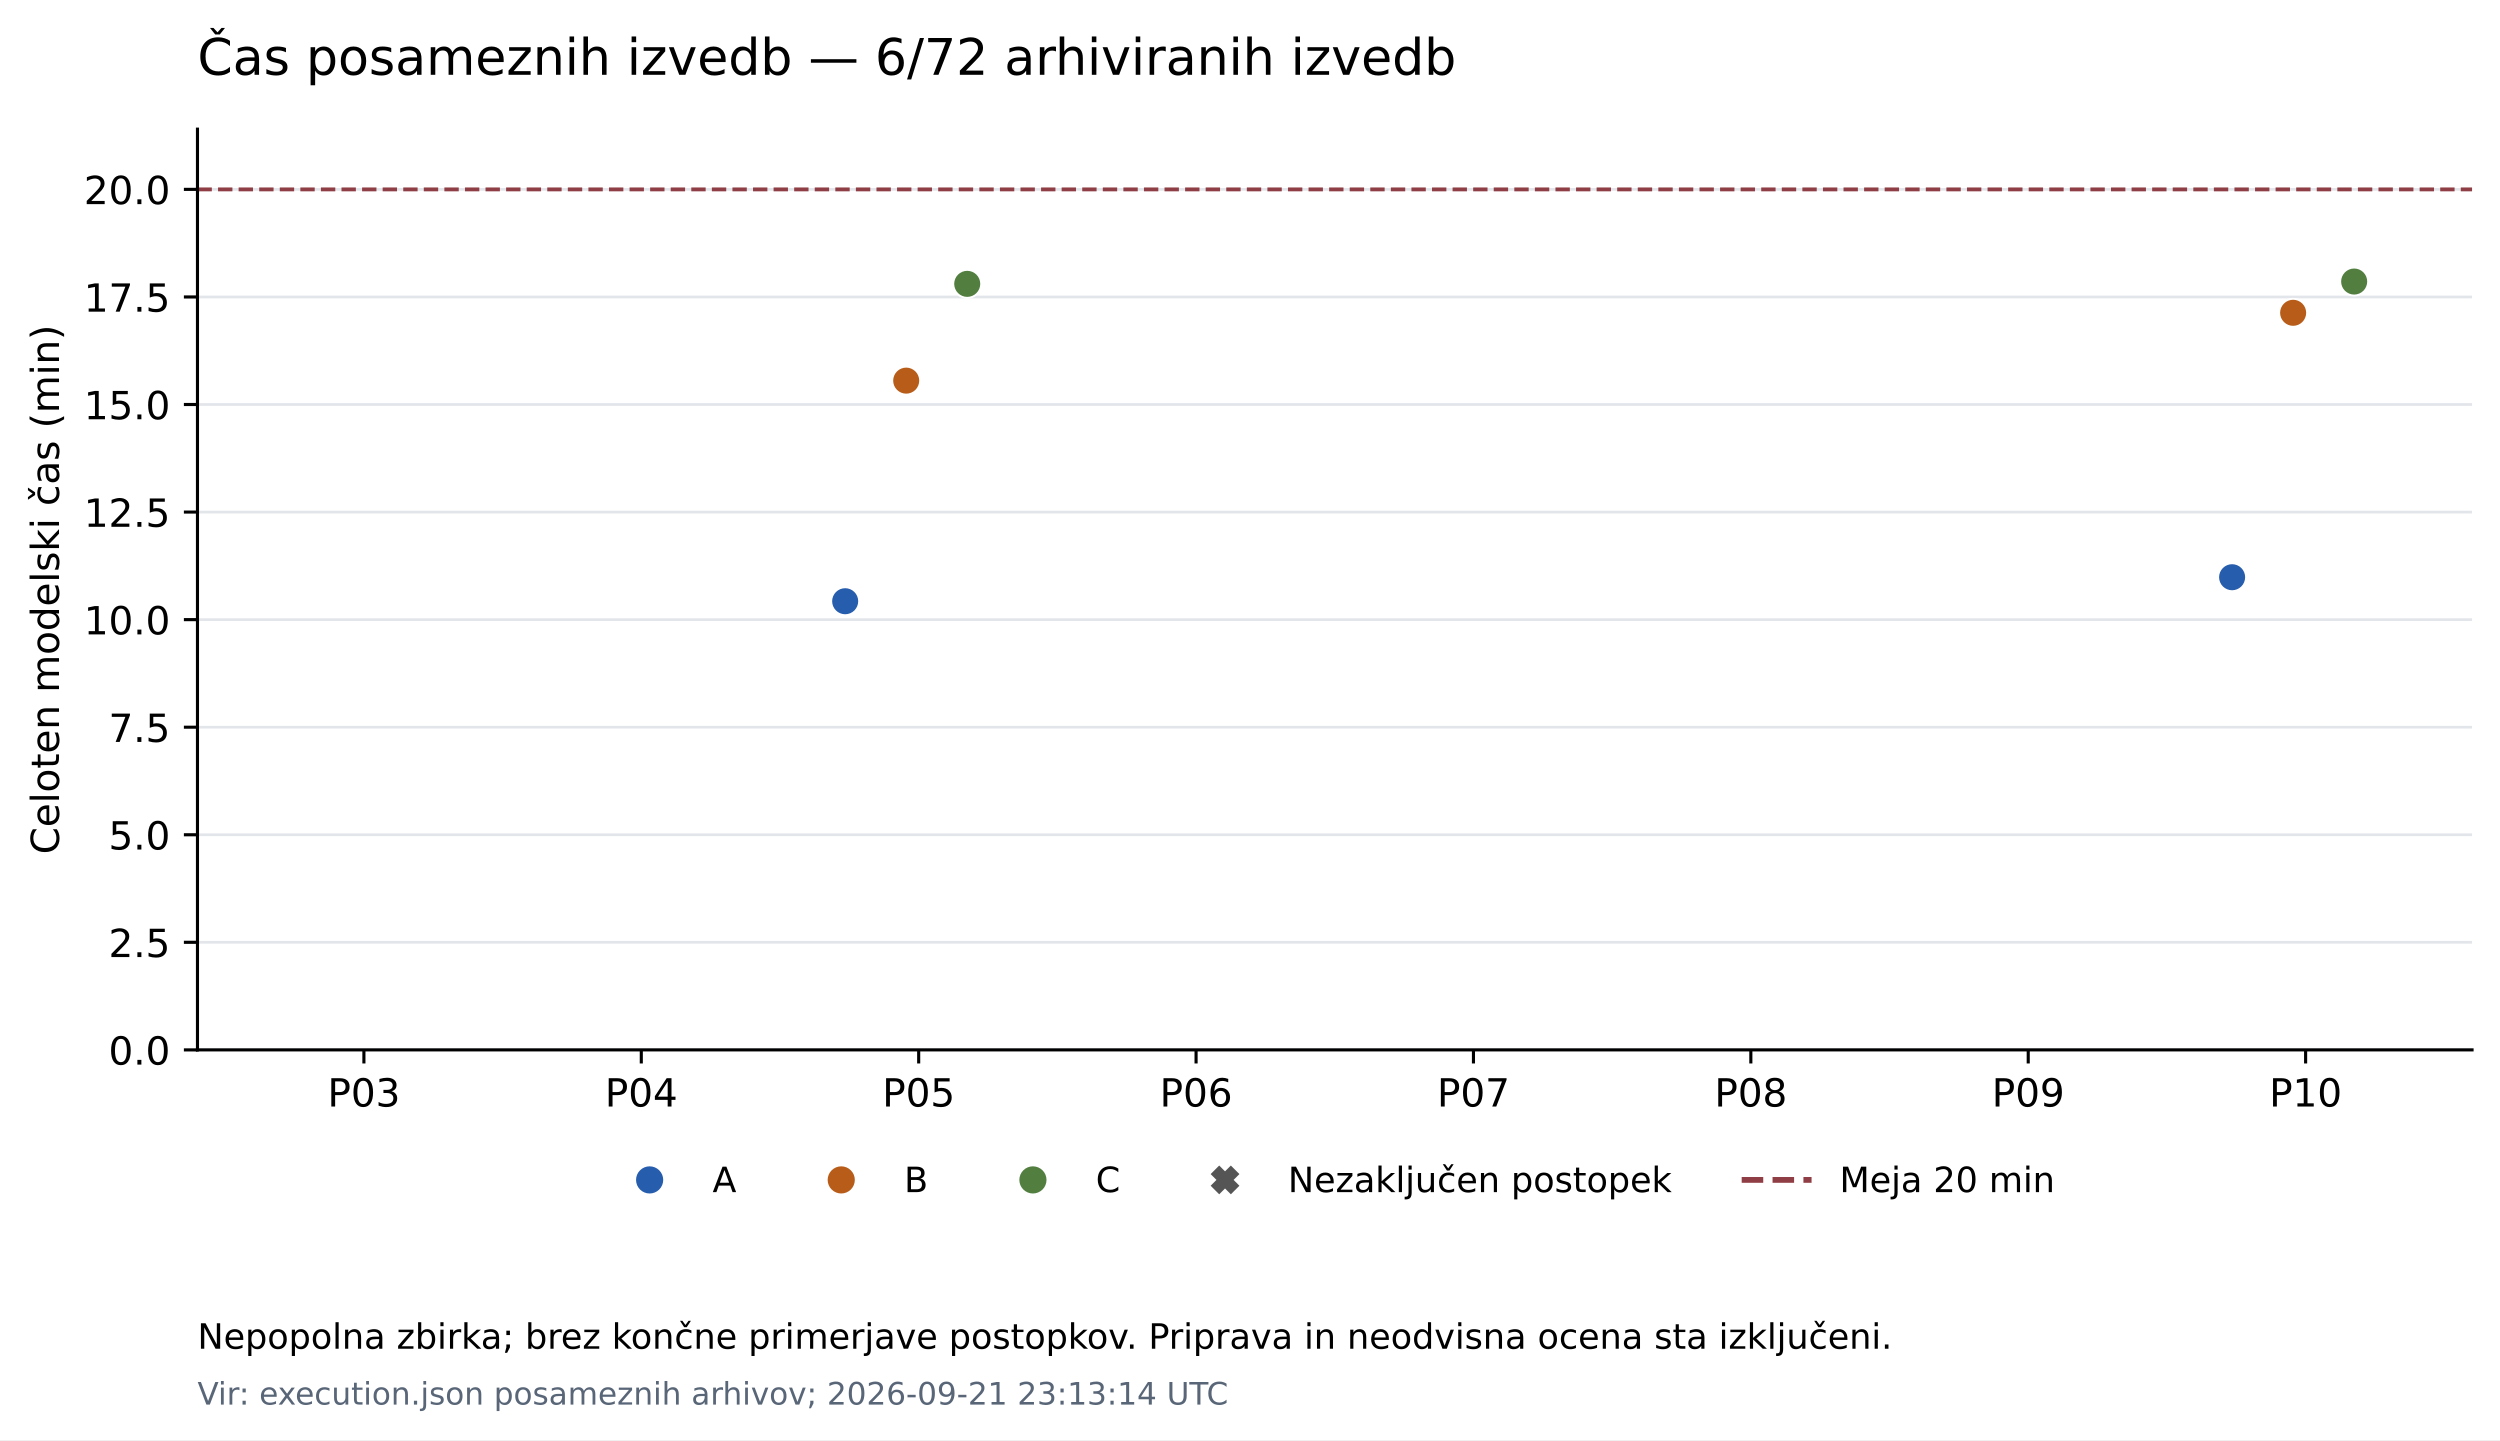
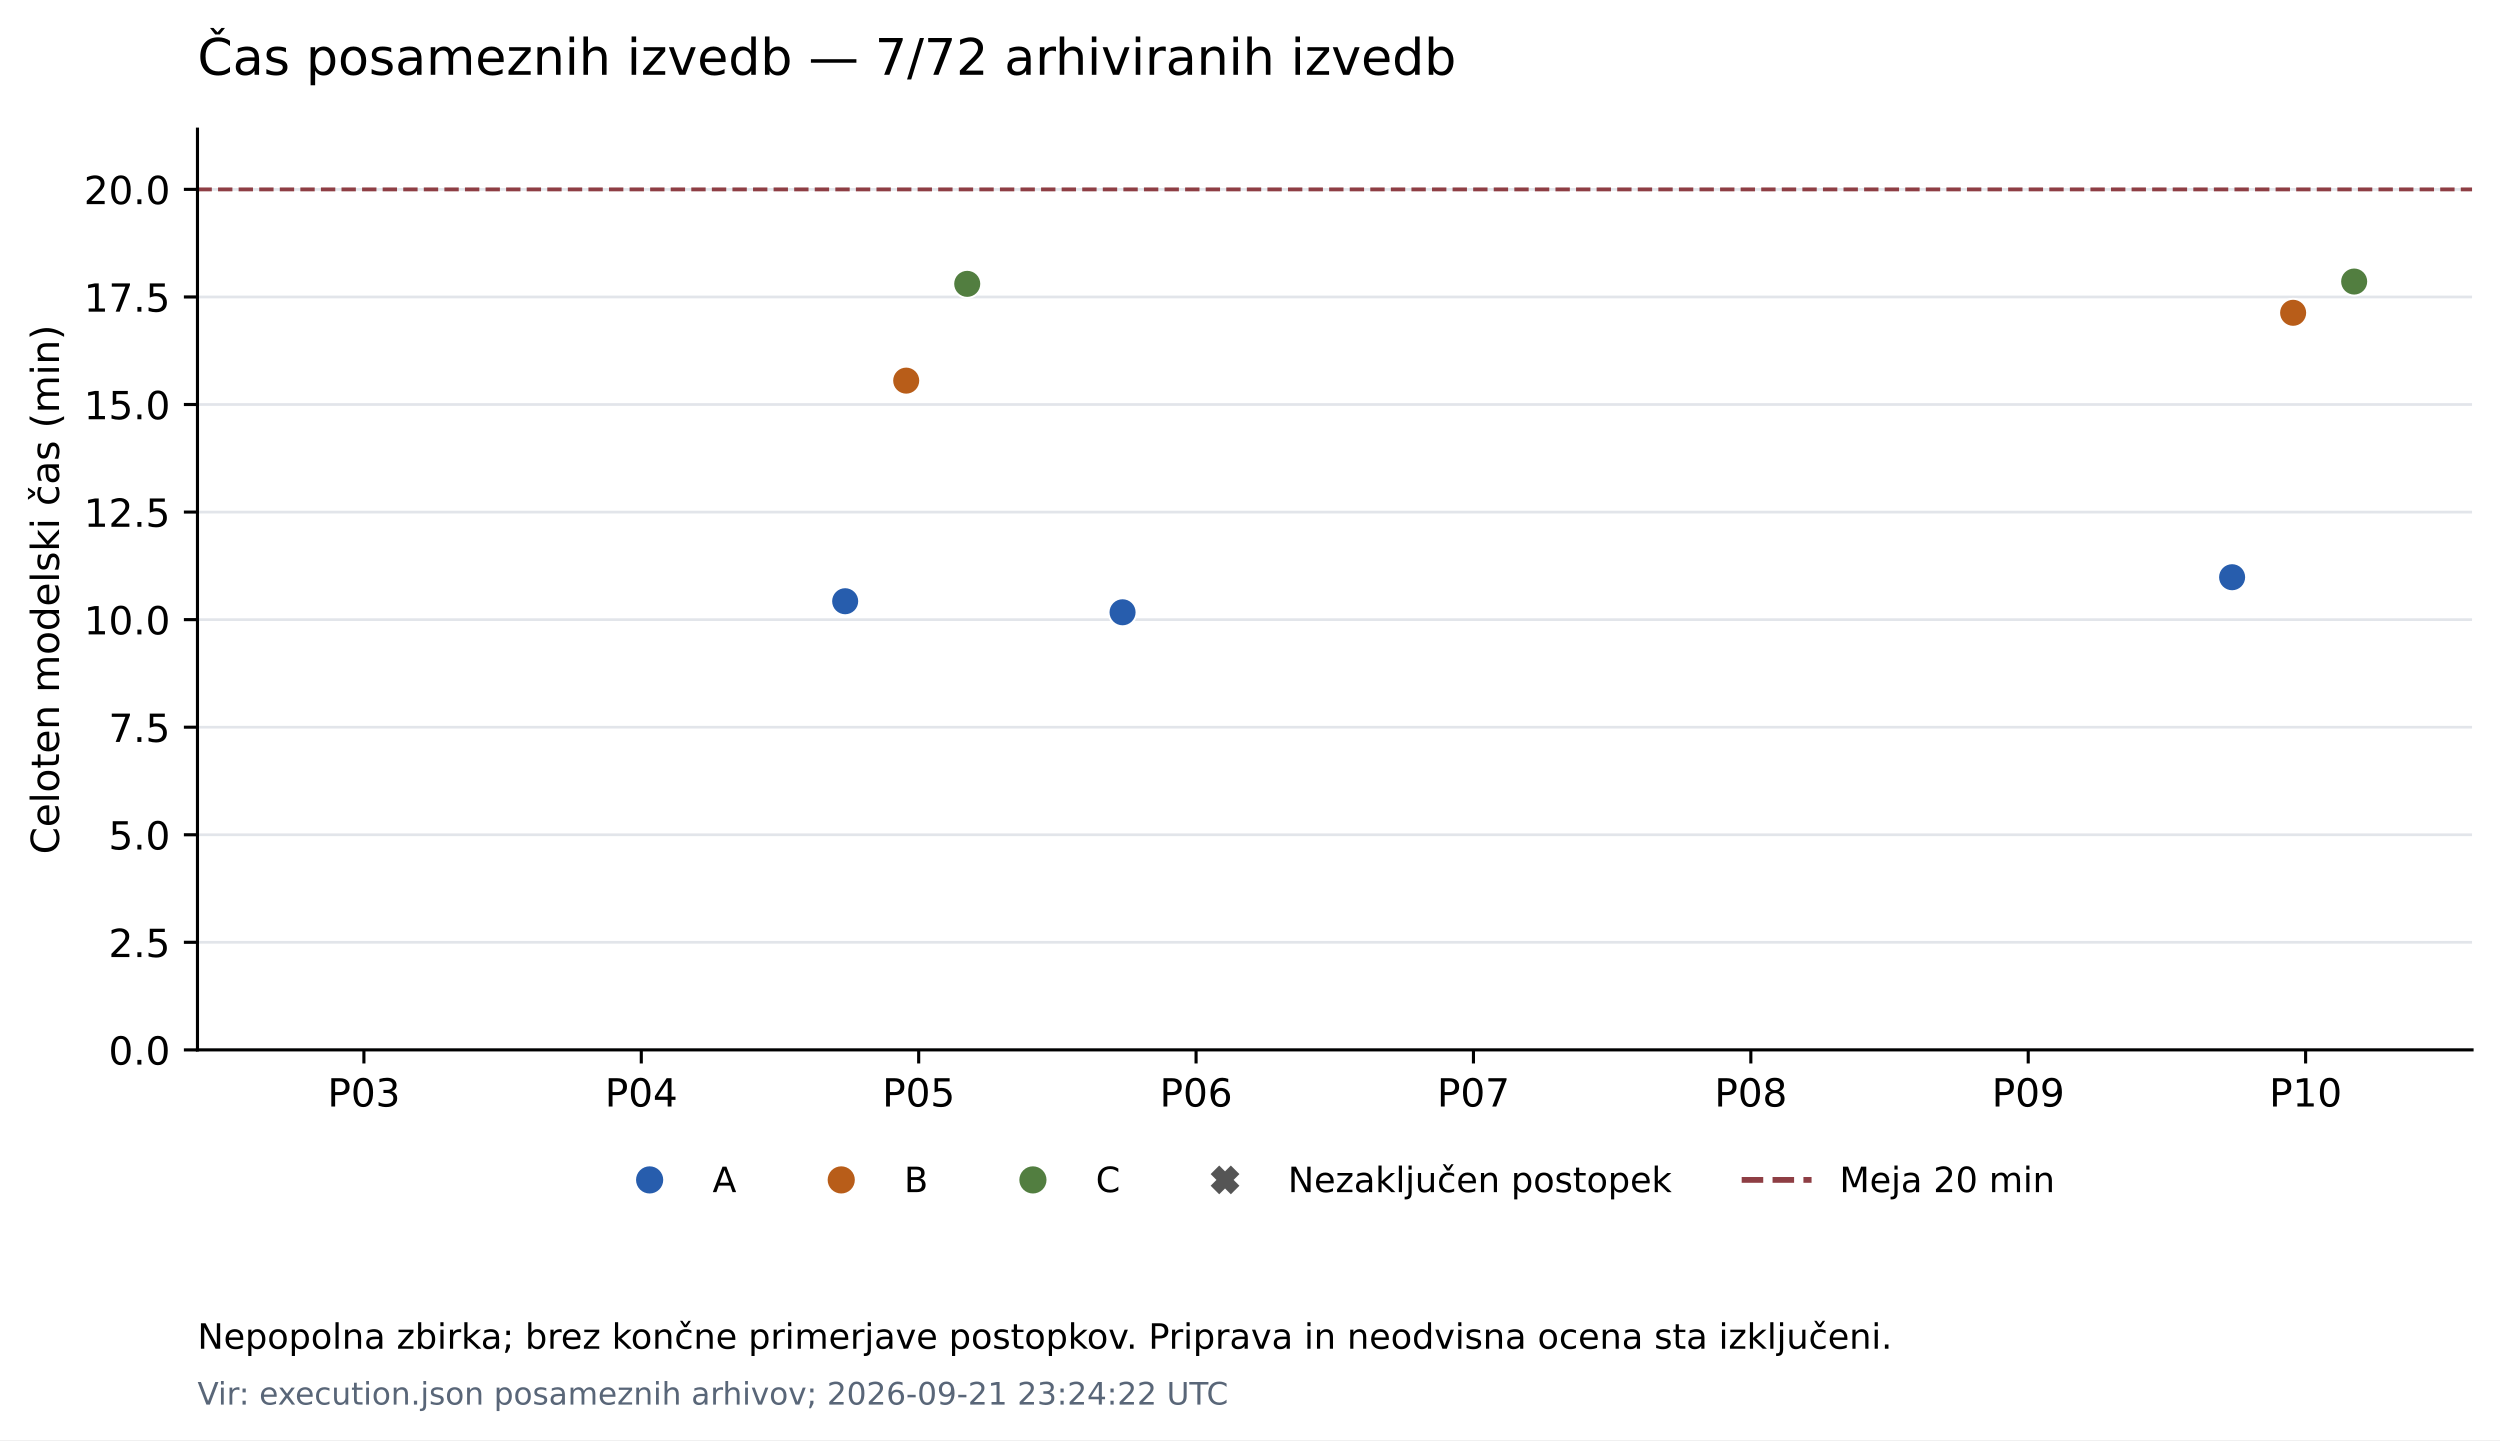
<svg xmlns="http://www.w3.org/2000/svg" xmlns:xlink="http://www.w3.org/1999/xlink" width="643.966pt" height="370.926pt" viewBox="0 0 643.966 370.926" version="1.1">
  <defs>
    <style type="text/css">*{stroke-linejoin: round; stroke-linecap: butt}</style>
  </defs>
  <g id="figure_1">
    <g id="patch_1">
      <path d="M 0 370.926  L 643.966 370.926  L 643.966 0  L 0 0  z " style="fill: #ffffff" />
    </g>
    <g id="axes_1">
      <g id="patch_2">
        <path d="M 50.866 270.436  L 636.766 270.436  L 636.766 33.268  L 50.866 33.268  z " style="fill: #ffffff" />
      </g>
      <g id="matplotlib.axis_1">
        <g id="xtick_1">
          <g id="line2d_1">
            <defs>
-               <path id="ma3be61b230" d="M 0 0  L 0 3.5  " style="stroke: #000000; stroke-width: 0.8" />
+               <path id="m2cfe08c21c" d="M 0 0  L 0 3.5  " style="stroke: #000000; stroke-width: 0.8" />
            </defs>
            <g>
-               <use xlink:href="#ma3be61b230" x="93.737" y="270.436" style="stroke: #000000; stroke-width: 0.8" />
+               <use xlink:href="#m2cfe08c21c" x="93.737" y="270.436" style="stroke: #000000; stroke-width: 0.8" />
            </g>
          </g>
          <g id="text_1">
            <text style="font-size: 10px; font-family: 'DejaVu Sans'; text-anchor: middle" x="93.737" y="285.033" transform="rotate(-0 93.73714 285.0333)">P03</text>
          </g>
        </g>
        <g id="xtick_2">
          <g id="line2d_2">
            <g>
-               <use xlink:href="#ma3be61b230" x="165.188" y="270.436" style="stroke: #000000; stroke-width: 0.8" />
+               <use xlink:href="#m2cfe08c21c" x="165.188" y="270.436" style="stroke: #000000; stroke-width: 0.8" />
            </g>
          </g>
          <g id="text_2">
            <text style="font-size: 10px; font-family: 'DejaVu Sans'; text-anchor: middle" x="165.188" y="285.033" transform="rotate(-0 165.1884 285.0333)">P04</text>
          </g>
        </g>
        <g id="xtick_3">
          <g id="line2d_3">
            <g>
-               <use xlink:href="#ma3be61b230" x="236.64" y="270.436" style="stroke: #000000; stroke-width: 0.8" />
+               <use xlink:href="#m2cfe08c21c" x="236.64" y="270.436" style="stroke: #000000; stroke-width: 0.8" />
            </g>
          </g>
          <g id="text_3">
            <text style="font-size: 10px; font-family: 'DejaVu Sans'; text-anchor: middle" x="236.64" y="285.033" transform="rotate(-0 236.6396 285.0333)">P05</text>
          </g>
        </g>
        <g id="xtick_4">
          <g id="line2d_4">
            <g>
-               <use xlink:href="#ma3be61b230" x="308.091" y="270.436" style="stroke: #000000; stroke-width: 0.8" />
+               <use xlink:href="#m2cfe08c21c" x="308.091" y="270.436" style="stroke: #000000; stroke-width: 0.8" />
            </g>
          </g>
          <g id="text_4">
            <text style="font-size: 10px; font-family: 'DejaVu Sans'; text-anchor: middle" x="308.091" y="285.033" transform="rotate(-0 308.0908 285.0333)">P06</text>
          </g>
        </g>
        <g id="xtick_5">
          <g id="line2d_5">
            <g>
-               <use xlink:href="#ma3be61b230" x="379.542" y="270.436" style="stroke: #000000; stroke-width: 0.8" />
+               <use xlink:href="#m2cfe08c21c" x="379.542" y="270.436" style="stroke: #000000; stroke-width: 0.8" />
            </g>
          </g>
          <g id="text_5">
            <text style="font-size: 10px; font-family: 'DejaVu Sans'; text-anchor: middle" x="379.542" y="285.033" transform="rotate(-0 379.542 285.0333)">P07</text>
          </g>
        </g>
        <g id="xtick_6">
          <g id="line2d_6">
            <g>
-               <use xlink:href="#ma3be61b230" x="450.993" y="270.436" style="stroke: #000000; stroke-width: 0.8" />
+               <use xlink:href="#m2cfe08c21c" x="450.993" y="270.436" style="stroke: #000000; stroke-width: 0.8" />
            </g>
          </g>
          <g id="text_6">
            <text style="font-size: 10px; font-family: 'DejaVu Sans'; text-anchor: middle" x="450.993" y="285.033" transform="rotate(-0 450.9932 285.0333)">P08</text>
          </g>
        </g>
        <g id="xtick_7">
          <g id="line2d_7">
            <g>
-               <use xlink:href="#ma3be61b230" x="522.444" y="270.436" style="stroke: #000000; stroke-width: 0.8" />
+               <use xlink:href="#m2cfe08c21c" x="522.444" y="270.436" style="stroke: #000000; stroke-width: 0.8" />
            </g>
          </g>
          <g id="text_7">
            <text style="font-size: 10px; font-family: 'DejaVu Sans'; text-anchor: middle" x="522.444" y="285.033" transform="rotate(-0 522.4445 285.0333)">P09</text>
          </g>
        </g>
        <g id="xtick_8">
          <g id="line2d_8">
            <g>
-               <use xlink:href="#ma3be61b230" x="593.896" y="270.436" style="stroke: #000000; stroke-width: 0.8" />
+               <use xlink:href="#m2cfe08c21c" x="593.896" y="270.436" style="stroke: #000000; stroke-width: 0.8" />
            </g>
          </g>
          <g id="text_8">
            <text style="font-size: 10px; font-family: 'DejaVu Sans'; text-anchor: middle" x="593.896" y="285.033" transform="rotate(-0 593.8957 285.0333)">P10</text>
          </g>
        </g>
      </g>
      <g id="matplotlib.axis_2">
        <g id="ytick_1">
          <g id="line2d_9">
-             <path d="M 50.866 270.436  L 636.766 270.436  " clip-path="url(#pbd3e5ec0cb)" style="fill: none; stroke: #e2e5ea; stroke-width: 0.7; stroke-linecap: square" />
+             <path d="M 50.866 270.436  L 636.766 270.436  " clip-path="url(#p0d1ad4f582)" style="fill: none; stroke: #e2e5ea; stroke-width: 0.7; stroke-linecap: square" />
          </g>
          <g id="line2d_10">
            <defs>
-               <path id="mcb5ecaae44" d="M 0 0  L -3.5 0  " style="stroke: #000000; stroke-width: 0.8" />
+               <path id="m36ee1d1888" d="M 0 0  L -3.5 0  " style="stroke: #000000; stroke-width: 0.8" />
            </defs>
            <g>
-               <use xlink:href="#mcb5ecaae44" x="50.866" y="270.436" style="stroke: #000000; stroke-width: 0.8" />
+               <use xlink:href="#m36ee1d1888" x="50.866" y="270.436" style="stroke: #000000; stroke-width: 0.8" />
            </g>
          </g>
          <g id="text_9">
            <text style="font-size: 10px; font-family: 'DejaVu Sans'; text-anchor: end" x="43.866" y="274.234" transform="rotate(-0 43.86641 274.2345)">0.0</text>
          </g>
        </g>
        <g id="ytick_2">
          <g id="line2d_11">
-             <path d="M 50.866 242.729  L 636.766 242.729  " clip-path="url(#pbd3e5ec0cb)" style="fill: none; stroke: #e2e5ea; stroke-width: 0.7; stroke-linecap: square" />
+             <path d="M 50.866 242.729  L 636.766 242.729  " clip-path="url(#p0d1ad4f582)" style="fill: none; stroke: #e2e5ea; stroke-width: 0.7; stroke-linecap: square" />
          </g>
          <g id="line2d_12">
            <g>
-               <use xlink:href="#mcb5ecaae44" x="50.866" y="242.729" style="stroke: #000000; stroke-width: 0.8" />
+               <use xlink:href="#m36ee1d1888" x="50.866" y="242.729" style="stroke: #000000; stroke-width: 0.8" />
            </g>
          </g>
          <g id="text_10">
            <text style="font-size: 10px; font-family: 'DejaVu Sans'; text-anchor: end" x="43.866" y="246.528" transform="rotate(-0 43.86641 246.5279)">2.5</text>
          </g>
        </g>
        <g id="ytick_3">
          <g id="line2d_13">
-             <path d="M 50.866 215.023  L 636.766 215.023  " clip-path="url(#pbd3e5ec0cb)" style="fill: none; stroke: #e2e5ea; stroke-width: 0.7; stroke-linecap: square" />
+             <path d="M 50.866 215.023  L 636.766 215.023  " clip-path="url(#p0d1ad4f582)" style="fill: none; stroke: #e2e5ea; stroke-width: 0.7; stroke-linecap: square" />
          </g>
          <g id="line2d_14">
            <g>
-               <use xlink:href="#mcb5ecaae44" x="50.866" y="215.023" style="stroke: #000000; stroke-width: 0.8" />
+               <use xlink:href="#m36ee1d1888" x="50.866" y="215.023" style="stroke: #000000; stroke-width: 0.8" />
            </g>
          </g>
          <g id="text_11">
            <text style="font-size: 10px; font-family: 'DejaVu Sans'; text-anchor: end" x="43.866" y="218.821" transform="rotate(-0 43.86641 218.8214)">5.0</text>
          </g>
        </g>
        <g id="ytick_4">
          <g id="line2d_15">
-             <path d="M 50.866 187.316  L 636.766 187.316  " clip-path="url(#pbd3e5ec0cb)" style="fill: none; stroke: #e2e5ea; stroke-width: 0.7; stroke-linecap: square" />
+             <path d="M 50.866 187.316  L 636.766 187.316  " clip-path="url(#p0d1ad4f582)" style="fill: none; stroke: #e2e5ea; stroke-width: 0.7; stroke-linecap: square" />
          </g>
          <g id="line2d_16">
            <g>
-               <use xlink:href="#mcb5ecaae44" x="50.866" y="187.316" style="stroke: #000000; stroke-width: 0.8" />
+               <use xlink:href="#m36ee1d1888" x="50.866" y="187.316" style="stroke: #000000; stroke-width: 0.8" />
            </g>
          </g>
          <g id="text_12">
            <text style="font-size: 10px; font-family: 'DejaVu Sans'; text-anchor: end" x="43.866" y="191.115" transform="rotate(-0 43.86641 191.1149)">7.5</text>
          </g>
        </g>
        <g id="ytick_5">
          <g id="line2d_17">
-             <path d="M 50.866 159.609  L 636.766 159.609  " clip-path="url(#pbd3e5ec0cb)" style="fill: none; stroke: #e2e5ea; stroke-width: 0.7; stroke-linecap: square" />
+             <path d="M 50.866 159.609  L 636.766 159.609  " clip-path="url(#p0d1ad4f582)" style="fill: none; stroke: #e2e5ea; stroke-width: 0.7; stroke-linecap: square" />
          </g>
          <g id="line2d_18">
            <g>
-               <use xlink:href="#mcb5ecaae44" x="50.866" y="159.609" style="stroke: #000000; stroke-width: 0.8" />
+               <use xlink:href="#m36ee1d1888" x="50.866" y="159.609" style="stroke: #000000; stroke-width: 0.8" />
            </g>
          </g>
          <g id="text_13">
            <text style="font-size: 10px; font-family: 'DejaVu Sans'; text-anchor: end" x="43.866" y="163.408" transform="rotate(-0 43.86641 163.4083)">10.0</text>
          </g>
        </g>
        <g id="ytick_6">
          <g id="line2d_19">
-             <path d="M 50.866 131.903  L 636.766 131.903  " clip-path="url(#pbd3e5ec0cb)" style="fill: none; stroke: #e2e5ea; stroke-width: 0.7; stroke-linecap: square" />
+             <path d="M 50.866 131.903  L 636.766 131.903  " clip-path="url(#p0d1ad4f582)" style="fill: none; stroke: #e2e5ea; stroke-width: 0.7; stroke-linecap: square" />
          </g>
          <g id="line2d_20">
            <g>
-               <use xlink:href="#mcb5ecaae44" x="50.866" y="131.903" style="stroke: #000000; stroke-width: 0.8" />
+               <use xlink:href="#m36ee1d1888" x="50.866" y="131.903" style="stroke: #000000; stroke-width: 0.8" />
            </g>
          </g>
          <g id="text_14">
            <text style="font-size: 10px; font-family: 'DejaVu Sans'; text-anchor: end" x="43.866" y="135.702" transform="rotate(-0 43.86641 135.7018)">12.5</text>
          </g>
        </g>
        <g id="ytick_7">
          <g id="line2d_21">
-             <path d="M 50.866 104.196  L 636.766 104.196  " clip-path="url(#pbd3e5ec0cb)" style="fill: none; stroke: #e2e5ea; stroke-width: 0.7; stroke-linecap: square" />
+             <path d="M 50.866 104.196  L 636.766 104.196  " clip-path="url(#p0d1ad4f582)" style="fill: none; stroke: #e2e5ea; stroke-width: 0.7; stroke-linecap: square" />
          </g>
          <g id="line2d_22">
            <g>
-               <use xlink:href="#mcb5ecaae44" x="50.866" y="104.196" style="stroke: #000000; stroke-width: 0.8" />
+               <use xlink:href="#m36ee1d1888" x="50.866" y="104.196" style="stroke: #000000; stroke-width: 0.8" />
            </g>
          </g>
          <g id="text_15">
            <text style="font-size: 10px; font-family: 'DejaVu Sans'; text-anchor: end" x="43.866" y="107.995" transform="rotate(-0 43.86641 107.9952)">15.0</text>
          </g>
        </g>
        <g id="ytick_8">
          <g id="line2d_23">
-             <path d="M 50.866 76.49  L 636.766 76.49  " clip-path="url(#pbd3e5ec0cb)" style="fill: none; stroke: #e2e5ea; stroke-width: 0.7; stroke-linecap: square" />
+             <path d="M 50.866 76.49  L 636.766 76.49  " clip-path="url(#p0d1ad4f582)" style="fill: none; stroke: #e2e5ea; stroke-width: 0.7; stroke-linecap: square" />
          </g>
          <g id="line2d_24">
            <g>
-               <use xlink:href="#mcb5ecaae44" x="50.866" y="76.49" style="stroke: #000000; stroke-width: 0.8" />
+               <use xlink:href="#m36ee1d1888" x="50.866" y="76.49" style="stroke: #000000; stroke-width: 0.8" />
            </g>
          </g>
          <g id="text_16">
            <text style="font-size: 10px; font-family: 'DejaVu Sans'; text-anchor: end" x="43.866" y="80.289" transform="rotate(-0 43.86641 80.28869)">17.5</text>
          </g>
        </g>
        <g id="ytick_9">
          <g id="line2d_25">
-             <path d="M 50.866 48.783  L 636.766 48.783  " clip-path="url(#pbd3e5ec0cb)" style="fill: none; stroke: #e2e5ea; stroke-width: 0.7; stroke-linecap: square" />
+             <path d="M 50.866 48.783  L 636.766 48.783  " clip-path="url(#p0d1ad4f582)" style="fill: none; stroke: #e2e5ea; stroke-width: 0.7; stroke-linecap: square" />
          </g>
          <g id="line2d_26">
            <g>
-               <use xlink:href="#mcb5ecaae44" x="50.866" y="48.783" style="stroke: #000000; stroke-width: 0.8" />
+               <use xlink:href="#m36ee1d1888" x="50.866" y="48.783" style="stroke: #000000; stroke-width: 0.8" />
            </g>
          </g>
          <g id="text_17">
            <text style="font-size: 10px; font-family: 'DejaVu Sans'; text-anchor: end" x="43.866" y="52.582" transform="rotate(-0 43.86641 52.58215)">20.0</text>
          </g>
        </g>
        <g id="text_18">
          <text style="font-size: 10px; font-family: 'DejaVu Sans'; text-anchor: middle" x="15.198" y="151.852" transform="rotate(-90 15.19844 151.8517)">Celoten modelski čas (min)</text>
        </g>
      </g>
      <g id="line2d_27">
-         <path d="M 50.866 48.783  L 636.766 48.783  " clip-path="url(#pbd3e5ec0cb)" style="fill: none; stroke-dasharray: 3.7,1.6; stroke-dashoffset: 0; stroke: #8e3e44" />
+         <path d="M 50.866 48.783  L 636.766 48.783  " clip-path="url(#p0d1ad4f582)" style="fill: none; stroke-dasharray: 3.7,1.6; stroke-dashoffset: 0; stroke: #8e3e44" />
      </g>
      <g id="patch_3">
        <path d="M 50.866 270.436  L 50.866 33.268  " style="fill: none; stroke: #000000; stroke-width: 0.8; stroke-linejoin: miter; stroke-linecap: square" />
      </g>
      <g id="patch_4">
        <path d="M 50.866 270.436  L 636.766 270.436  " style="fill: none; stroke: #000000; stroke-width: 0.8; stroke-linejoin: miter; stroke-linecap: square" />
      </g>
      <g id="PathCollection_1">
        <defs>
-           <path id="m782fa3a59f" d="M 0 3.606  C 0.956 3.606 1.873 3.226 2.55 2.55  C 3.226 1.873 3.606 0.956 3.606 0  C 3.606 -0.956 3.226 -1.873 2.55 -2.55  C 1.873 -3.226 0.956 -3.606 0 -3.606  C -0.956 -3.606 -1.873 -3.226 -2.55 -2.55  C -3.226 -1.873 -3.606 -0.956 -3.606 0  C -3.606 0.956 -3.226 1.873 -2.55 2.55  C -1.873 3.226 -0.956 3.606 0 3.606  z " style="stroke: #ffffff; stroke-width: 0.5" />
+           <path id="mb3316c22c7" d="M 0 3.606  C 0.956 3.606 1.873 3.226 2.55 2.55  C 3.226 1.873 3.606 0.956 3.606 0  C 3.606 -0.956 3.226 -1.873 2.55 -2.55  C 1.873 -3.226 0.956 -3.606 0 -3.606  C -0.956 -3.606 -1.873 -3.226 -2.55 -2.55  C -3.226 -1.873 -3.606 -0.956 -3.606 0  C -3.606 0.956 -3.226 1.873 -2.55 2.55  C -1.873 3.226 -0.956 3.606 0 3.606  z " style="stroke: #ffffff; stroke-width: 0.5" />
        </defs>
-         <g clip-path="url(#pbd3e5ec0cb)">
-           <use xlink:href="#m782fa3a59f" x="217.705" y="154.869" style="fill: #275dad; stroke: #ffffff; stroke-width: 0.5" />
+         <g clip-path="url(#p0d1ad4f582)">
+           <use xlink:href="#mb3316c22c7" x="217.705" y="154.869" style="fill: #275dad; stroke: #ffffff; stroke-width: 0.5" />
        </g>
      </g>
      <g id="PathCollection_2">
        <defs>
-           <path id="m7659742074" d="M 0 3.606  C 0.956 3.606 1.873 3.226 2.55 2.55  C 3.226 1.873 3.606 0.956 3.606 0  C 3.606 -0.956 3.226 -1.873 2.55 -2.55  C 1.873 -3.226 0.956 -3.606 0 -3.606  C -0.956 -3.606 -1.873 -3.226 -2.55 -2.55  C -3.226 -1.873 -3.606 -0.956 -3.606 0  C -3.606 0.956 -3.226 1.873 -2.55 2.55  C -1.873 3.226 -0.956 3.606 0 3.606  z " style="stroke: #ffffff; stroke-width: 0.5" />
+           <path id="m61fe7a7620" d="M 0 3.606  C 0.956 3.606 1.873 3.226 2.55 2.55  C 3.226 1.873 3.606 0.956 3.606 0  C 3.606 -0.956 3.226 -1.873 2.55 -2.55  C 1.873 -3.226 0.956 -3.606 0 -3.606  C -0.956 -3.606 -1.873 -3.226 -2.55 -2.55  C -3.226 -1.873 -3.606 -0.956 -3.606 0  C -3.606 0.956 -3.226 1.873 -2.55 2.55  C -1.873 3.226 -0.956 3.606 0 3.606  z " style="stroke: #ffffff; stroke-width: 0.5" />
        </defs>
-         <g clip-path="url(#pbd3e5ec0cb)">
-           <use xlink:href="#m7659742074" x="233.424" y="98.046" style="fill: #b85d19; stroke: #ffffff; stroke-width: 0.5" />
+         <g clip-path="url(#p0d1ad4f582)">
+           <use xlink:href="#m61fe7a7620" x="233.424" y="98.046" style="fill: #b85d19; stroke: #ffffff; stroke-width: 0.5" />
        </g>
      </g>
      <g id="PathCollection_3">
        <defs>
-           <path id="mf7611c756b" d="M 0 3.606  C 0.956 3.606 1.873 3.226 2.55 2.55  C 3.226 1.873 3.606 0.956 3.606 0  C 3.606 -0.956 3.226 -1.873 2.55 -2.55  C 1.873 -3.226 0.956 -3.606 0 -3.606  C -0.956 -3.606 -1.873 -3.226 -2.55 -2.55  C -3.226 -1.873 -3.606 -0.956 -3.606 0  C -3.606 0.956 -3.226 1.873 -2.55 2.55  C -1.873 3.226 -0.956 3.606 0 3.606  z " style="stroke: #ffffff; stroke-width: 0.5" />
+           <path id="mf386e40f34" d="M 0 3.606  C 0.956 3.606 1.873 3.226 2.55 2.55  C 3.226 1.873 3.606 0.956 3.606 0  C 3.606 -0.956 3.226 -1.873 2.55 -2.55  C 1.873 -3.226 0.956 -3.606 0 -3.606  C -0.956 -3.606 -1.873 -3.226 -2.55 -2.55  C -3.226 -1.873 -3.606 -0.956 -3.606 0  C -3.606 0.956 -3.226 1.873 -2.55 2.55  C -1.873 3.226 -0.956 3.606 0 3.606  z " style="stroke: #ffffff; stroke-width: 0.5" />
        </defs>
-         <g clip-path="url(#pbd3e5ec0cb)">
-           <use xlink:href="#mf7611c756b" x="249.144" y="73.116" style="fill: #527e40; stroke: #ffffff; stroke-width: 0.5" />
+         <g clip-path="url(#p0d1ad4f582)">
+           <use xlink:href="#mf386e40f34" x="249.144" y="73.116" style="fill: #527e40; stroke: #ffffff; stroke-width: 0.5" />
        </g>
      </g>
      <g id="PathCollection_4">
-         <g clip-path="url(#pbd3e5ec0cb)">
-           <use xlink:href="#m782fa3a59f" x="574.961" y="148.685" style="fill: #275dad; stroke: #ffffff; stroke-width: 0.5" />
+         <g clip-path="url(#p0d1ad4f582)">
+           <use xlink:href="#mb3316c22c7" x="574.961" y="148.685" style="fill: #275dad; stroke: #ffffff; stroke-width: 0.5" />
        </g>
      </g>
      <g id="PathCollection_5">
-         <g clip-path="url(#pbd3e5ec0cb)">
-           <use xlink:href="#mf7611c756b" x="606.4" y="72.522" style="fill: #527e40; stroke: #ffffff; stroke-width: 0.5" />
+         <g clip-path="url(#p0d1ad4f582)">
+           <use xlink:href="#mf386e40f34" x="606.4" y="72.522" style="fill: #527e40; stroke: #ffffff; stroke-width: 0.5" />
        </g>
      </g>
      <g id="PathCollection_6">
-         <g clip-path="url(#pbd3e5ec0cb)">
-           <use xlink:href="#m7659742074" x="590.68" y="80.573" style="fill: #b85d19; stroke: #ffffff; stroke-width: 0.5" />
+         <g clip-path="url(#p0d1ad4f582)">
+           <use xlink:href="#m61fe7a7620" x="590.68" y="80.573" style="fill: #b85d19; stroke: #ffffff; stroke-width: 0.5" />
+         </g>
+       </g>
+       <g id="PathCollection_7">
+         <g clip-path="url(#p0d1ad4f582)">
+           <use xlink:href="#mb3316c22c7" x="289.156" y="157.714" style="fill: #275dad; stroke: #ffffff; stroke-width: 0.5" />
        </g>
      </g>
      <g id="text_19">
-         <text style="font-size: 13px; font-family: 'DejaVu Sans'; text-anchor: start" x="50.866" y="19.268" transform="rotate(-0 50.86641 19.26766)">Čas posameznih izvedb — 6/72 arhiviranih izvedb</text>
+         <text style="font-size: 13px; font-family: 'DejaVu Sans'; text-anchor: start" x="50.866" y="19.268" transform="rotate(-0 50.86641 19.26766)">Čas posameznih izvedb — 7/72 arhiviranih izvedb</text>
      </g>
      <g id="legend_1">
        <g id="line2d_28">
          <defs>
-             <path id="me4cb7d15d9" d="M 0 3  C 0.796 3 1.559 2.684 2.121 2.121  C 2.684 1.559 3 0.796 3 0  C 3 -0.796 2.684 -1.559 2.121 -2.121  C 1.559 -2.684 0.796 -3 0 -3  C -0.796 -3 -1.559 -2.684 -2.121 -2.121  C -2.684 -1.559 -3 -0.796 -3 0  C -3 0.796 -2.684 1.559 -2.121 2.121  C -1.559 2.684 -0.796 3 0 3  z " style="stroke: #275dad" />
+             <path id="m694fd43e7f" d="M 0 3  C 0.796 3 1.559 2.684 2.121 2.121  C 2.684 1.559 3 0.796 3 0  C 3 -0.796 2.684 -1.559 2.121 -2.121  C 1.559 -2.684 0.796 -3 0 -3  C -0.796 -3 -1.559 -2.684 -2.121 -2.121  C -2.684 -1.559 -3 -0.796 -3 0  C -3 0.796 -2.684 1.559 -2.121 2.121  C -1.559 2.684 -0.796 3 0 3  z " style="stroke: #275dad" />
          </defs>
          <g>
-             <use xlink:href="#me4cb7d15d9" x="167.336" y="303.929" style="fill: #275dad; stroke: #275dad" />
+             <use xlink:href="#m694fd43e7f" x="167.336" y="303.929" style="fill: #275dad; stroke: #275dad" />
          </g>
        </g>
        <g id="text_20">
          <text style="font-size: 9px; font-family: 'DejaVu Sans'; text-anchor: start" x="183.536" y="307.079" transform="rotate(-0 183.5355 307.0794)">A</text>
        </g>
        <g id="line2d_29">
          <defs>
-             <path id="m6bcb3ffa49" d="M 0 3  C 0.796 3 1.559 2.684 2.121 2.121  C 2.684 1.559 3 0.796 3 0  C 3 -0.796 2.684 -1.559 2.121 -2.121  C 1.559 -2.684 0.796 -3 0 -3  C -0.796 -3 -1.559 -2.684 -2.121 -2.121  C -2.684 -1.559 -3 -0.796 -3 0  C -3 0.796 -2.684 1.559 -2.121 2.121  C -1.559 2.684 -0.796 3 0 3  z " style="stroke: #b85d19" />
+             <path id="m8f6c42ea3b" d="M 0 3  C 0.796 3 1.559 2.684 2.121 2.121  C 2.684 1.559 3 0.796 3 0  C 3 -0.796 2.684 -1.559 2.121 -2.121  C 1.559 -2.684 0.796 -3 0 -3  C -0.796 -3 -1.559 -2.684 -2.121 -2.121  C -2.684 -1.559 -3 -0.796 -3 0  C -3 0.796 -2.684 1.559 -2.121 2.121  C -1.559 2.684 -0.796 3 0 3  z " style="stroke: #b85d19" />
          </defs>
          <g>
-             <use xlink:href="#m6bcb3ffa49" x="216.692" y="303.929" style="fill: #b85d19; stroke: #b85d19" />
+             <use xlink:href="#m8f6c42ea3b" x="216.692" y="303.929" style="fill: #b85d19; stroke: #b85d19" />
          </g>
        </g>
        <g id="text_21">
          <text style="font-size: 9px; font-family: 'DejaVu Sans'; text-anchor: start" x="232.892" y="307.079" transform="rotate(-0 232.8921 307.0794)">B</text>
        </g>
        <g id="line2d_30">
          <defs>
-             <path id="m59631adb26" d="M 0 3  C 0.796 3 1.559 2.684 2.121 2.121  C 2.684 1.559 3 0.796 3 0  C 3 -0.796 2.684 -1.559 2.121 -2.121  C 1.559 -2.684 0.796 -3 0 -3  C -0.796 -3 -1.559 -2.684 -2.121 -2.121  C -2.684 -1.559 -3 -0.796 -3 0  C -3 0.796 -2.684 1.559 -2.121 2.121  C -1.559 2.684 -0.796 3 0 3  z " style="stroke: #527e40" />
+             <path id="mdf7aaf12aa" d="M 0 3  C 0.796 3 1.559 2.684 2.121 2.121  C 2.684 1.559 3 0.796 3 0  C 3 -0.796 2.684 -1.559 2.121 -2.121  C 1.559 -2.684 0.796 -3 0 -3  C -0.796 -3 -1.559 -2.684 -2.121 -2.121  C -2.684 -1.559 -3 -0.796 -3 0  C -3 0.796 -2.684 1.559 -2.121 2.121  C -1.559 2.684 -0.796 3 0 3  z " style="stroke: #527e40" />
          </defs>
          <g>
-             <use xlink:href="#m59631adb26" x="266.067" y="303.929" style="fill: #527e40; stroke: #527e40" />
+             <use xlink:href="#mdf7aaf12aa" x="266.067" y="303.929" style="fill: #527e40; stroke: #527e40" />
          </g>
        </g>
        <g id="text_22">
          <text style="font-size: 9px; font-family: 'DejaVu Sans'; text-anchor: start" x="282.267" y="307.079" transform="rotate(-0 282.267 307.0794)">C</text>
        </g>
        <g id="line2d_31">
          <defs>
-             <path id="me09a197760" d="M -1.5 3  L 0 1.5  L 1.5 3  L 3 1.5  L 1.5 0  L 3 -1.5  L 1.5 -3  L 0 -1.5  L -1.5 -3  L -3 -1.5  L -1.5 0  L -3 1.5  z " style="stroke: #555555; stroke-linejoin: miter" />
+             <path id="m2492db60d9" d="M -1.5 3  L 0 1.5  L 1.5 3  L 3 1.5  L 1.5 0  L 3 -1.5  L 1.5 -3  L 0 -1.5  L -1.5 -3  L -3 -1.5  L -1.5 0  L -3 1.5  z " style="stroke: #555555; stroke-linejoin: miter" />
          </defs>
          <g>
-             <use xlink:href="#me09a197760" x="315.551" y="303.929" style="fill: #555555; stroke: #555555; stroke-linejoin: miter" />
+             <use xlink:href="#m2492db60d9" x="315.551" y="303.929" style="fill: #555555; stroke: #555555; stroke-linejoin: miter" />
          </g>
        </g>
        <g id="text_23">
          <text style="font-size: 9px; font-family: 'DejaVu Sans'; text-anchor: start" x="331.751" y="307.079" transform="rotate(-0 331.7515 307.0794)">Nezaključen postopek</text>
        </g>
        <g id="line2d_32">
          <path d="M 448.635 303.929  L 457.635 303.929  L 466.635 303.929  " style="fill: none; stroke-dasharray: 5.55,2.4; stroke-dashoffset: 0; stroke: #8e3e44; stroke-width: 1.5" />
        </g>
        <g id="text_24">
          <text style="font-size: 9px; font-family: 'DejaVu Sans'; text-anchor: start" x="473.835" y="307.079" transform="rotate(-0 473.8348 307.0794)">Meja 20 min</text>
        </g>
      </g>
    </g>
    <g id="text_25">
      <text style="font-size: 9px; font-family: 'DejaVu Sans'; text-anchor: start" x="50.866" y="347.418" transform="rotate(-0 50.86641 347.4181)">Nepopolna zbirka; brez končne primerjave postopkov. Priprava in neodvisna ocena sta izključeni.</text>
    </g>
    <g id="text_26">
-       <text style="font-size: 8px; font-family: 'DejaVu Sans'; text-anchor: start; fill: #596678" x="50.866" y="361.804" transform="rotate(-0 50.86641 361.8037)">Vir: execution.json posameznih arhivov; 2026-09-21 23:13:14 UTC</text>
+       <text style="font-size: 8px; font-family: 'DejaVu Sans'; text-anchor: start; fill: #596678" x="50.866" y="361.804" transform="rotate(-0 50.86641 361.8037)">Vir: execution.json posameznih arhivov; 2026-09-21 23:24:22 UTC</text>
    </g>
  </g>
  <defs>
-     <clipPath id="pbd3e5ec0cb">
+     <clipPath id="p0d1ad4f582">
      <rect x="50.866" y="33.268" width="585.9" height="237.168" />
    </clipPath>
  </defs>
</svg>
